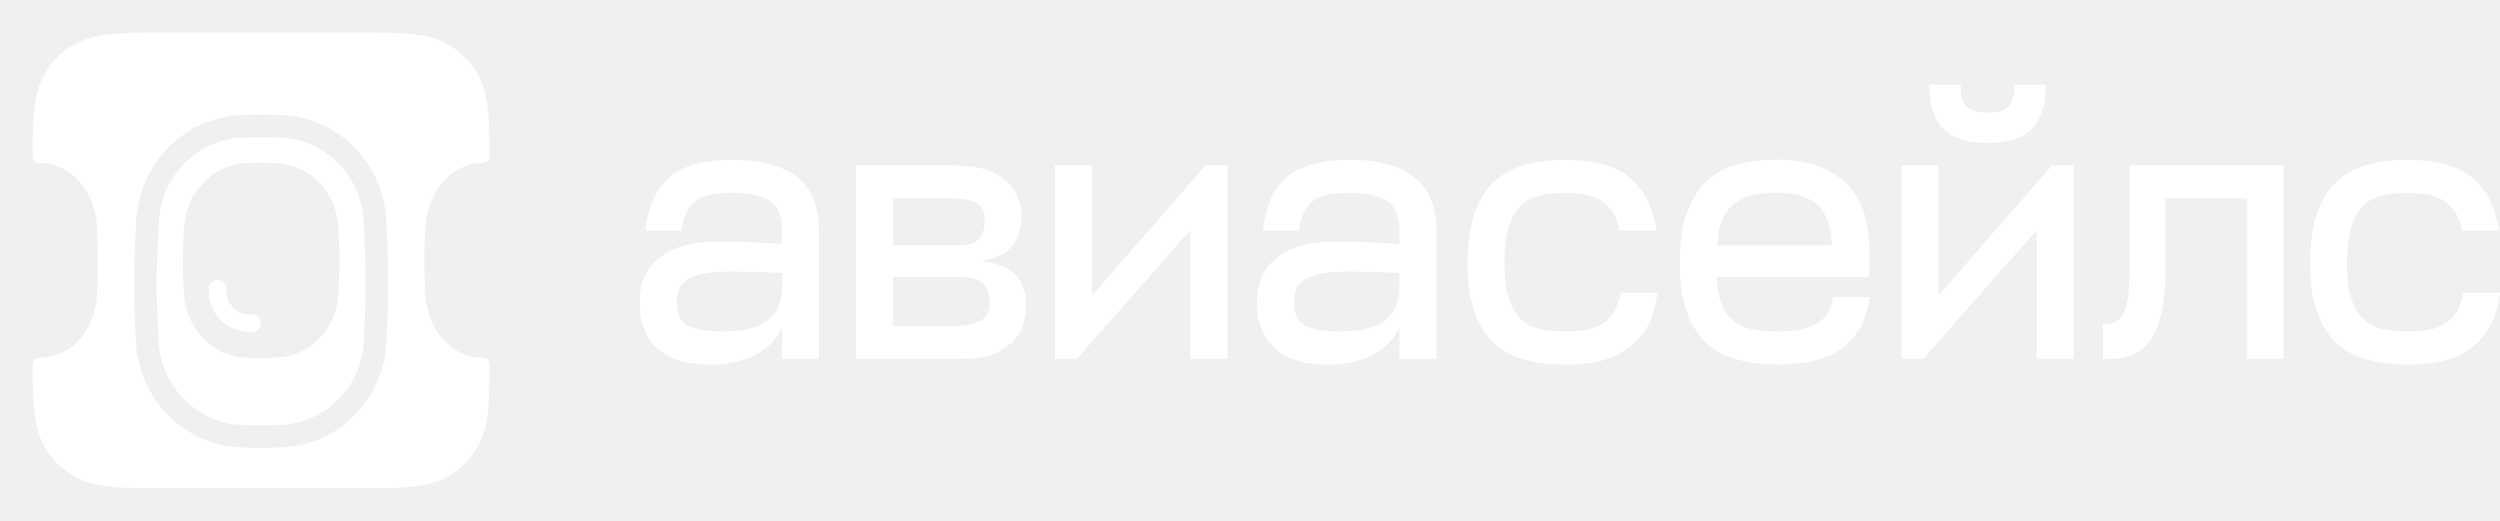
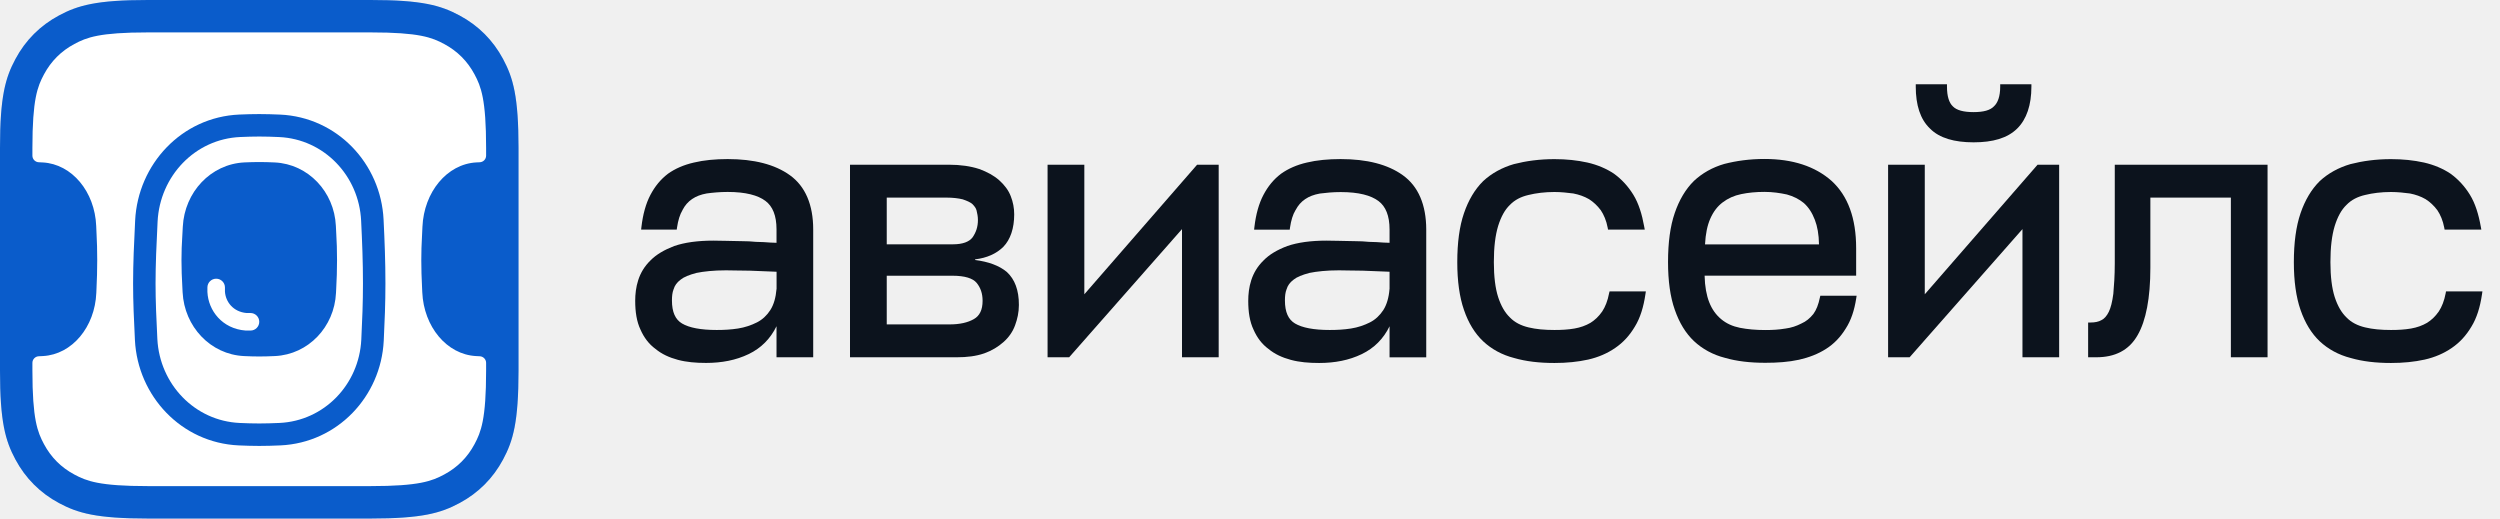
- <svg xmlns="http://www.w3.org/2000/svg" width="192" height="40" viewBox="0 0 192 40" fill="none">
-   <path d="M16.72 21.5C16.345 21.5 16.042 21.803 16.042 22.177V22.524L16.043 22.541C16.113 23.949 17.178 25.359 18.99 25.498L19.016 25.5H19.374C19.749 25.5 20.052 25.197 20.052 24.823C20.052 24.45 19.749 24.147 19.374 24.147H19.07C18.028 24.056 17.445 23.275 17.398 22.489V22.177C17.398 21.803 17.095 21.5 16.72 21.5Z" fill="white" />
-   <path fill-rule="evenodd" clip-rule="evenodd" d="M18.58 10.569C15.075 10.723 12.364 13.593 12.188 17.089C12.1 18.842 12.031 20.41 12.031 21.867C12.031 23.226 12.091 24.587 12.171 26.151C12.348 29.629 15.054 32.473 18.542 32.629C19.07 32.653 19.582 32.667 20.052 32.667C20.537 32.667 21.066 32.652 21.612 32.627C25.078 32.468 27.773 29.657 27.944 26.202C28.018 24.697 28.073 23.352 28.073 21.867C28.073 20.207 28.012 18.676 27.932 17.023C27.763 13.556 25.065 10.73 21.589 10.572C21.051 10.548 20.53 10.533 20.052 10.533C19.593 10.533 19.095 10.547 18.58 10.569ZM14.138 17.49C14.271 14.825 16.299 12.649 18.912 12.529C19.311 12.511 19.697 12.5 20.052 12.5C20.425 12.5 20.832 12.512 21.253 12.532C23.838 12.655 25.853 14.79 25.978 17.427C25.99 17.679 26.001 17.893 26.011 18.087C26.045 18.745 26.068 19.177 26.068 20.071C26.068 20.953 26.043 21.455 26.006 22.21C26 22.331 25.994 22.459 25.988 22.596C25.863 25.223 23.85 27.343 21.274 27.467C20.847 27.488 20.431 27.5 20.052 27.5C19.687 27.5 19.288 27.488 18.877 27.469C16.28 27.347 14.256 25.195 14.124 22.547C14.116 22.375 14.107 22.216 14.1 22.068L14.1 22.067C14.062 21.338 14.037 20.852 14.037 20.071C14.037 19.32 14.06 18.908 14.095 18.283C14.108 18.055 14.122 17.8 14.138 17.49Z" fill="white" />
-   <path fill-rule="evenodd" clip-rule="evenodd" d="M11.447 2.5H28.657C32.435 2.5 33.411 2.891 34.354 3.394C35.373 3.937 36.157 4.72 36.702 5.735C37.206 6.676 37.598 7.65 37.598 11.417V12.011C37.598 12.284 37.379 12.506 37.105 12.517C37.021 12.521 36.936 12.525 36.85 12.529C34.565 12.649 32.79 14.825 32.673 17.49C32.66 17.798 32.648 18.052 32.636 18.279L32.636 18.282L32.636 18.283C32.605 18.908 32.585 19.32 32.585 20.071C32.585 20.852 32.607 21.338 32.64 22.067C32.647 22.216 32.654 22.374 32.661 22.547C32.777 25.195 34.548 27.347 36.82 27.469C36.916 27.474 37.011 27.479 37.105 27.483C37.379 27.494 37.598 27.716 37.598 27.989V28.583C37.598 32.35 37.206 33.324 36.702 34.265C36.157 35.281 35.373 36.063 34.354 36.606C33.411 37.109 32.435 37.5 28.657 37.5H11.447C7.67 37.5 6.694 37.109 5.75 36.606C4.732 36.063 3.948 35.281 3.403 34.265C2.898 33.324 2.507 32.35 2.507 28.583V27.989C2.507 27.716 2.726 27.494 2.999 27.483C3.107 27.478 3.215 27.473 3.325 27.467C5.579 27.343 7.34 25.223 7.449 22.596C7.455 22.461 7.46 22.335 7.465 22.215L7.466 22.209C7.498 21.454 7.52 20.953 7.52 20.071C7.52 19.177 7.5 18.745 7.47 18.087C7.461 17.892 7.451 17.679 7.441 17.427C7.331 14.79 5.568 12.655 3.306 12.532C3.203 12.527 3.1 12.521 2.999 12.517C2.726 12.506 2.507 12.284 2.507 12.011V11.417C2.507 7.65 2.898 6.676 3.403 5.735C3.948 4.72 4.732 3.937 5.75 3.394C6.694 2.891 7.67 2.5 11.447 2.5ZM18.504 8.838C14.041 9.034 10.671 12.676 10.453 17.002C10.364 18.755 10.293 20.361 10.293 21.867C10.293 23.273 10.355 24.672 10.435 26.239C10.655 30.553 14.027 34.162 18.464 34.361C19.01 34.385 19.549 34.4 20.052 34.4C20.571 34.4 21.128 34.384 21.692 34.358C26.097 34.157 29.467 30.59 29.68 26.287C29.755 24.774 29.811 23.396 29.811 21.867C29.811 20.165 29.749 18.601 29.668 16.938C29.457 12.628 26.089 9.041 21.668 8.841C21.112 8.815 20.564 8.8 20.052 8.8C19.561 8.8 19.036 8.814 18.504 8.838Z" fill="white" />
-   <path d="M156.018 9.915C155.264 10.658 154.134 10.979 152.647 10.979C151.164 10.979 150.004 10.658 149.271 9.915C148.517 9.199 148.172 8.099 148.172 6.681V6.5H150.586V6.681C150.586 7.442 150.754 7.931 151.036 8.198L151.045 8.207C151.332 8.502 151.861 8.647 152.642 8.647C153.424 8.647 153.927 8.502 154.214 8.207L154.222 8.198C154.513 7.931 154.703 7.438 154.703 6.681V6.5H157.117V6.681C157.117 8.103 156.742 9.204 156.018 9.915Z" fill="white" />
-   <path fill-rule="evenodd" clip-rule="evenodd" d="M140.252 24.223C140.485 23.901 140.644 23.498 140.755 22.964L140.79 22.814H143.596L143.565 23.022C143.424 23.937 143.164 24.721 142.749 25.355C142.343 26.012 141.844 26.528 141.227 26.918C140.613 27.307 139.916 27.574 139.139 27.751C138.332 27.927 137.471 27.986 136.532 27.986C135.362 27.986 134.33 27.869 133.407 27.601C132.48 27.366 131.664 26.918 131.02 26.315C130.376 25.708 129.882 24.898 129.533 23.892C129.184 22.909 129.012 21.673 129.012 20.21C129.012 18.715 129.18 17.447 129.528 16.437C129.873 15.431 130.367 14.594 131.011 13.96L131.016 13.955C131.655 13.357 132.445 12.909 133.372 12.642H133.376C134.294 12.406 135.327 12.261 136.47 12.261C138.645 12.261 140.384 12.823 141.668 13.96C142.93 15.11 143.561 16.845 143.561 19.141V21.265H131.841C131.858 22.099 131.991 22.791 132.194 23.308C132.41 23.86 132.732 24.3 133.129 24.626C133.527 24.956 134.007 25.174 134.577 25.287C135.159 25.4 135.799 25.459 136.523 25.459C137.083 25.459 137.582 25.432 138.076 25.346H138.085C138.539 25.287 138.945 25.151 139.325 24.956L139.329 24.952H139.334C139.695 24.793 139.983 24.553 140.252 24.223ZM133.239 15.608C132.842 15.907 132.521 16.319 132.277 16.872C132.052 17.384 131.916 18.027 131.872 18.851H140.688C140.675 18.081 140.565 17.465 140.366 16.953C140.15 16.396 139.881 15.989 139.515 15.662C139.144 15.359 138.716 15.142 138.204 15.001C137.679 14.888 137.097 14.802 136.465 14.802C135.799 14.802 135.217 14.861 134.665 14.974C134.127 15.083 133.641 15.305 133.239 15.608Z" fill="white" />
-   <path d="M163.454 22.66C163.507 22.058 163.564 21.283 163.564 20.305V12.705H175.382V27.561H172.544V15.241H166.318V20.654C166.318 22.986 165.978 24.735 165.334 25.849C164.672 27.017 163.59 27.561 162.13 27.561H161.504V24.879H161.68C162.033 24.879 162.311 24.82 162.527 24.698L162.536 24.694L162.54 24.689C162.743 24.599 162.946 24.377 163.105 24.051C163.26 23.729 163.37 23.29 163.454 22.66Z" fill="white" />
-   <path d="M124.454 22.619C124.343 23.208 124.154 23.675 123.92 24.028C123.651 24.413 123.36 24.685 123.015 24.902C122.64 25.119 122.239 25.26 121.775 25.341C121.281 25.427 120.783 25.455 120.222 25.455C119.468 25.455 118.805 25.396 118.227 25.255C117.632 25.115 117.155 24.87 116.789 24.494L116.785 24.49C116.388 24.109 116.092 23.589 115.871 22.914C115.655 22.243 115.54 21.338 115.54 20.219C115.54 19.073 115.65 18.163 115.871 17.433C116.092 16.727 116.388 16.179 116.785 15.803L116.789 15.798C117.155 15.422 117.632 15.173 118.227 15.037C118.805 14.897 119.472 14.811 120.222 14.811C120.743 14.811 121.241 14.865 121.691 14.924C122.124 15.01 122.526 15.146 122.901 15.364C123.245 15.581 123.54 15.857 123.809 16.215C124.048 16.568 124.238 17.008 124.343 17.565L124.37 17.71H127.212L127.172 17.497C127 16.528 126.74 15.69 126.33 15.024C125.923 14.367 125.425 13.828 124.842 13.407L124.838 13.402C124.255 13.013 123.554 12.714 122.777 12.537C121.974 12.361 121.14 12.275 120.227 12.275C119.053 12.275 118.024 12.42 117.106 12.655H117.102C116.176 12.922 115.359 13.371 114.715 13.969L114.711 13.973C114.066 14.607 113.572 15.445 113.228 16.451C112.879 17.461 112.712 18.729 112.712 20.223C112.712 21.686 112.883 22.923 113.228 23.906C113.572 24.911 114.071 25.722 114.715 26.329C115.359 26.931 116.176 27.38 117.102 27.615C118.024 27.882 119.057 28 120.227 28C121.171 28 122.031 27.914 122.834 27.737C123.615 27.561 124.313 27.262 124.926 26.84C125.544 26.419 126.038 25.88 126.448 25.192C126.859 24.526 127.119 23.688 127.265 22.687L127.296 22.479H124.489L124.454 22.619Z" fill="white" />
-   <path d="M189.158 22.619L189.185 22.47V22.479H192L191.969 22.687C191.824 23.688 191.563 24.526 191.153 25.192C190.742 25.88 190.248 26.419 189.63 26.84C189.017 27.262 188.32 27.561 187.539 27.737C186.736 27.914 185.875 28 184.931 28C183.762 28 182.729 27.882 181.806 27.615C180.88 27.38 180.063 26.931 179.419 26.329C178.775 25.722 178.281 24.911 177.932 23.906C177.588 22.923 177.416 21.686 177.416 20.223C177.416 18.729 177.583 17.461 177.932 16.451C178.276 15.445 178.771 14.607 179.415 13.973L179.419 13.969C180.063 13.371 180.88 12.922 181.806 12.655H181.811C182.729 12.42 183.757 12.275 184.931 12.275C185.844 12.275 186.678 12.361 187.481 12.537C188.262 12.714 188.96 13.013 189.542 13.402L189.547 13.407C190.129 13.828 190.627 14.367 191.033 15.024C191.444 15.69 191.704 16.528 191.877 17.497L191.916 17.71H189.074L189.048 17.565C188.942 17.008 188.752 16.568 188.514 16.215C188.245 15.857 187.949 15.581 187.605 15.364C187.23 15.146 186.828 15.01 186.396 14.924C185.946 14.865 185.447 14.811 184.927 14.811C184.176 14.811 183.51 14.897 182.932 15.037C182.336 15.173 181.86 15.422 181.493 15.798L181.489 15.803C181.092 16.179 180.796 16.727 180.575 17.433C180.355 18.163 180.244 19.073 180.244 20.219C180.244 21.338 180.359 22.243 180.575 22.914C180.796 23.589 181.092 24.109 181.489 24.49L181.493 24.494C181.86 24.87 182.336 25.115 182.932 25.255C183.51 25.396 184.172 25.455 184.927 25.455C185.487 25.455 185.985 25.427 186.48 25.341C186.943 25.26 187.344 25.119 187.72 24.902C188.064 24.685 188.355 24.413 188.624 24.028C188.858 23.675 189.048 23.208 189.158 22.619Z" fill="white" />
-   <path fill-rule="evenodd" clip-rule="evenodd" d="M108.506 13.52C107.337 12.678 105.713 12.27 103.688 12.27C102.716 12.27 101.83 12.356 101.079 12.537C100.298 12.714 99.627 13.013 99.072 13.407L99.067 13.412C98.507 13.837 98.065 14.376 97.717 15.037C97.364 15.703 97.135 16.537 97.02 17.51L96.998 17.714H99.751L99.773 17.56C99.857 16.994 99.989 16.555 100.201 16.206L100.21 16.197C100.395 15.844 100.629 15.576 100.942 15.364C101.256 15.151 101.627 15.01 102.085 14.929C102.531 14.87 103.087 14.816 103.696 14.816C105.095 14.816 106.035 15.074 106.613 15.504C107.174 15.921 107.473 16.636 107.473 17.705V18.729C107.145 18.725 106.845 18.703 106.559 18.682L106.45 18.674H106.432C106.075 18.674 105.713 18.647 105.346 18.616H105.329C105.139 18.616 104.954 18.611 104.755 18.602H104.738C104.535 18.593 104.318 18.588 104.089 18.588C103.877 18.588 103.661 18.584 103.427 18.575H103.387C103.14 18.566 102.875 18.561 102.593 18.561C101.366 18.561 100.356 18.706 99.57 18.978H99.566C98.789 19.272 98.171 19.63 97.725 20.092C97.254 20.549 96.954 21.066 96.777 21.614C96.601 22.157 96.543 22.701 96.543 23.208C96.543 24.06 96.658 24.816 96.954 25.432C97.218 26.034 97.602 26.551 98.109 26.918C98.586 27.311 99.173 27.583 99.84 27.76C100.51 27.941 101.234 28 102.028 28C103.233 28 104.336 27.792 105.324 27.316C106.282 26.854 107.001 26.134 107.473 25.169V27.565H110.311V17.696C110.306 15.798 109.698 14.372 108.506 13.52ZM107.469 22.298C107.416 22.973 107.248 23.516 106.993 23.915C106.723 24.327 106.379 24.653 105.96 24.866C105.523 25.088 105.033 25.255 104.486 25.341C103.93 25.427 103.405 25.455 102.844 25.455C101.609 25.455 100.718 25.282 100.166 24.956C99.65 24.653 99.38 24.091 99.38 23.172C99.38 22.864 99.407 22.57 99.509 22.311L99.517 22.293C99.588 22.044 99.76 21.786 100.047 21.578L100.056 21.569C100.307 21.365 100.722 21.197 101.282 21.052C101.834 20.939 102.611 20.853 103.559 20.853C103.828 20.853 104.107 20.858 104.402 20.866H104.442C104.751 20.876 105.077 20.88 105.417 20.88C106.048 20.907 106.745 20.934 107.473 20.962V22.298H107.469Z" fill="white" />
-   <path fill-rule="evenodd" clip-rule="evenodd" d="M75.419 20.056C76.439 20.187 77.268 20.477 77.873 20.98C78.486 21.546 78.808 22.384 78.804 23.525C78.804 24.105 78.684 24.617 78.508 25.097C78.327 25.59 78.027 26.021 77.612 26.388C77.202 26.75 76.703 27.053 76.116 27.262H76.112C75.494 27.475 74.797 27.561 73.994 27.561H65.742V12.705H73.376C74.294 12.705 75.079 12.823 75.719 13.031H75.728C76.363 13.267 76.867 13.538 77.281 13.905C77.692 14.272 77.996 14.671 78.177 15.137C78.353 15.59 78.442 16.047 78.442 16.537C78.442 17.61 78.15 18.475 77.599 19.041L77.595 19.046C77.056 19.571 76.333 19.897 75.419 20.006V20.056ZM73.182 15.241H68.584V18.846H73.694C74.461 18.846 74.96 18.652 75.22 18.312C75.481 17.936 75.635 17.51 75.635 16.971C75.635 16.704 75.587 16.464 75.53 16.233C75.486 16.057 75.375 15.912 75.212 15.744C75.044 15.599 74.797 15.49 74.461 15.377C74.14 15.296 73.702 15.241 73.182 15.241ZM73.433 25.024C74.236 25.024 74.854 24.884 75.327 24.612C75.763 24.363 75.997 23.91 75.997 23.204C75.997 22.633 75.838 22.184 75.53 21.813C75.242 21.474 74.638 21.27 73.658 21.27H68.584V25.024H73.433Z" fill="white" />
-   <path d="M83.865 22.701V12.705H81.023V27.561H82.691L91.42 17.674V27.561H94.257V12.705H92.589L83.865 22.701Z" fill="white" />
-   <path fill-rule="evenodd" clip-rule="evenodd" d="M56.281 12.27C58.306 12.27 59.931 12.678 61.1 13.52C62.287 14.372 62.896 15.798 62.896 17.696V27.561H60.058V25.165C59.586 26.129 58.871 26.85 57.909 27.311C56.921 27.787 55.818 27.995 54.613 27.995C53.819 27.995 53.095 27.937 52.425 27.755C51.758 27.579 51.171 27.307 50.694 26.913C50.187 26.546 49.803 26.03 49.538 25.427C49.243 24.811 49.128 24.055 49.128 23.204C49.128 22.696 49.185 22.153 49.362 21.609C49.538 21.061 49.838 20.545 50.31 20.087C50.761 19.63 51.378 19.272 52.146 18.978H52.151C52.936 18.706 53.947 18.561 55.173 18.561C55.456 18.561 55.721 18.566 55.968 18.575H56.007C56.242 18.584 56.458 18.588 56.67 18.588C56.899 18.588 57.115 18.593 57.318 18.602H57.336C57.534 18.611 57.72 18.616 57.909 18.616H57.927C58.298 18.647 58.66 18.674 59.017 18.674H59.035L59.144 18.682C59.429 18.703 59.73 18.725 60.058 18.729V17.696C60.058 16.627 59.758 15.912 59.198 15.495C58.62 15.065 57.68 14.806 56.281 14.806C55.672 14.806 55.116 14.861 54.67 14.92C54.207 15.001 53.841 15.142 53.527 15.354C53.214 15.567 52.98 15.835 52.795 16.188L52.791 16.192V16.201C52.583 16.55 52.447 16.989 52.362 17.556L52.34 17.71H49.587L49.609 17.506C49.724 16.532 49.953 15.699 50.306 15.033C50.655 14.372 51.096 13.833 51.657 13.407L51.661 13.402C52.217 13.008 52.888 12.714 53.673 12.537C54.423 12.356 55.31 12.27 56.281 12.27ZM59.582 23.915C59.838 23.516 60.001 22.973 60.058 22.298H60.063V20.962C59.334 20.934 58.633 20.907 58.007 20.88C57.667 20.88 57.34 20.876 57.031 20.866H56.991C56.696 20.858 56.418 20.853 56.149 20.853C55.2 20.853 54.423 20.939 53.872 21.052C53.311 21.197 52.896 21.365 52.645 21.569L52.636 21.578C52.349 21.786 52.177 22.044 52.107 22.293L52.098 22.311C51.996 22.57 51.97 22.864 51.97 23.172C51.97 24.091 52.239 24.653 52.755 24.956C53.307 25.282 54.198 25.455 55.434 25.455C55.994 25.455 56.519 25.427 57.075 25.341C57.623 25.255 58.112 25.088 58.549 24.866C58.969 24.653 59.317 24.327 59.582 23.915Z" fill="white" />
-   <path d="M148.87 22.701V12.705H146.032V27.561H147.696L156.424 17.674V27.561H159.262V12.705H157.594L148.87 22.701Z" fill="white" />
+ <svg xmlns="http://www.w3.org/2000/svg" width="135" height="28" viewBox="0 0 135 28" fill="none">
+   <g clip-path="url(#clip0_418_13855)">
+     <path fill-rule="evenodd" clip-rule="evenodd" d="M7.992 0L20.008 0C22.787 0 23.795 0.289 24.811 0.833C25.827 1.376 26.624 2.173 27.167 3.189C27.711 4.205 28 5.213 28 7.992V20.008C28 22.787 27.711 23.795 27.167 24.811C26.624 25.827 25.827 26.624 24.811 27.167C23.795 27.711 22.787 28 20.008 28H7.992C5.213 28 4.205 27.711 3.189 27.167C2.173 26.624 1.376 25.827 0.833 24.811C0.289 23.795 0 22.787 0 20.008L0 7.992C0 5.213 0.289 4.205 0.833 3.189C1.376 2.173 2.173 1.376 3.189 0.833C4.205 0.289 5.213 0 7.992 0Z" fill="#0C73FE" />
+     <path fill-rule="evenodd" clip-rule="evenodd" d="M7.992 0L20.008 0C22.787 0 23.795 0.289 24.811 0.833C25.827 1.376 26.624 2.173 27.167 3.189C27.711 4.205 28 5.213 28 7.992V20.008C28 22.787 27.711 23.795 27.167 24.811C26.624 25.827 25.827 26.624 24.811 27.167C23.795 27.711 22.787 28 20.008 28H7.992C5.213 28 4.205 27.711 3.189 27.167C2.173 26.624 1.376 25.827 0.833 24.811C0.289 23.795 0 22.787 0 20.008L0 7.992C0 5.213 0.289 4.205 0.833 3.189C1.376 2.173 2.173 1.376 3.189 0.833C4.205 0.289 5.213 0 7.992 0Z" fill="black" fill-opacity="0.2" />
+     <path d="M11.674 15.05C11.412 15.05 11.2 15.262 11.2 15.524V15.767L11.201 15.779C11.25 16.764 11.993 17.751 13.258 17.849L13.277 17.85H13.527C13.788 17.85 14 17.638 14 17.377C14 17.115 13.788 16.903 13.527 16.903H13.314C12.587 16.839 12.18 16.293 12.147 15.742V15.524C12.147 15.262 11.935 15.05 11.674 15.05Z" fill="white" />
+     <path fill-rule="evenodd" clip-rule="evenodd" d="M12.972 7.399C10.525 7.506 8.633 9.515 8.51 11.962C8.448 13.189 8.4 14.287 8.4 15.307C8.4 16.258 8.442 17.211 8.497 18.305C8.621 20.74 10.51 22.731 12.945 22.84C13.314 22.857 13.672 22.867 14 22.867C14.338 22.867 14.708 22.856 15.089 22.839C17.509 22.728 19.391 20.76 19.51 18.341C19.562 17.288 19.6 16.347 19.6 15.307C19.6 14.145 19.558 13.073 19.501 11.916C19.383 9.489 17.5 7.511 15.073 7.401C14.698 7.383 14.334 7.373 14 7.373C13.68 7.373 13.332 7.383 12.972 7.399ZM9.871 12.243C9.964 10.378 11.38 8.855 13.204 8.77C13.482 8.758 13.752 8.75 14 8.75C14.26 8.75 14.545 8.758 14.838 8.772C16.643 8.859 18.05 10.353 18.137 12.199C18.145 12.375 18.153 12.525 18.16 12.661C18.184 13.122 18.2 13.424 18.2 14.049C18.2 14.667 18.183 15.018 18.157 15.547C18.153 15.632 18.148 15.721 18.144 15.817C18.057 17.656 16.651 19.14 14.853 19.227C14.555 19.241 14.265 19.25 14 19.25C13.745 19.25 13.466 19.242 13.179 19.228C11.366 19.143 9.953 17.637 9.861 15.783C9.855 15.662 9.849 15.551 9.844 15.448L9.844 15.447C9.818 14.937 9.8 14.596 9.8 14.049C9.8 13.524 9.816 13.236 9.841 12.798C9.85 12.639 9.86 12.46 9.871 12.243Z" fill="white" />
+     <path fill-rule="evenodd" clip-rule="evenodd" d="M7.992 1.75H20.008C22.645 1.75 23.327 2.024 23.985 2.376C24.696 2.756 25.244 3.304 25.624 4.015C25.976 4.673 26.25 5.355 26.25 7.992V8.407C26.25 8.598 26.097 8.754 25.906 8.762C25.847 8.764 25.788 8.767 25.728 8.77C24.132 8.855 22.893 10.378 22.812 12.243C22.802 12.459 22.794 12.637 22.786 12.795L22.786 12.797L22.786 12.798C22.764 13.236 22.75 13.524 22.75 14.049C22.75 14.596 22.765 14.937 22.788 15.447C22.793 15.551 22.798 15.662 22.803 15.783C22.884 17.637 24.12 19.143 25.707 19.228C25.774 19.232 25.84 19.235 25.906 19.238C26.097 19.246 26.25 19.402 26.25 19.593V20.008C26.25 22.645 25.976 23.327 25.624 23.985C25.244 24.696 24.696 25.244 23.985 25.624C23.327 25.976 22.645 26.25 20.008 26.25H7.992C5.355 26.25 4.673 25.976 4.015 25.624C3.304 25.244 2.756 24.696 2.376 23.985C2.024 23.327 1.75 22.645 1.75 20.008V19.593C1.75 19.402 1.903 19.246 2.094 19.238C2.169 19.235 2.245 19.231 2.322 19.227C3.895 19.14 5.124 17.656 5.201 15.817C5.205 15.723 5.209 15.634 5.212 15.551L5.212 15.547C5.235 15.018 5.25 14.667 5.25 14.049C5.25 13.424 5.236 13.121 5.215 12.661C5.209 12.525 5.202 12.375 5.195 12.199C5.119 10.353 3.888 8.859 2.308 8.772C2.236 8.768 2.165 8.765 2.094 8.762C1.903 8.754 1.75 8.598 1.75 8.407V7.992C1.75 5.355 2.024 4.673 2.376 4.015C2.756 3.304 3.304 2.756 4.015 2.376C4.673 2.024 5.355 1.75 7.992 1.75ZM12.919 6.186C9.803 6.323 7.45 8.873 7.298 11.901C7.236 13.128 7.187 14.253 7.187 15.307C7.187 16.291 7.23 17.271 7.286 18.367C7.439 21.387 9.793 23.913 12.891 24.052C13.273 24.069 13.649 24.08 14 24.08C14.362 24.08 14.751 24.069 15.145 24.051C18.22 23.91 20.573 21.413 20.722 18.401C20.774 17.342 20.813 16.377 20.813 15.307C20.813 14.115 20.77 13.02 20.713 11.857C20.566 8.84 18.215 6.329 15.128 6.188C14.74 6.171 14.357 6.16 14 6.16C13.657 6.16 13.291 6.17 12.919 6.186Z" fill="white" />
+     <path d="M108.929 6.941C108.402 7.461 107.614 7.686 106.575 7.686C105.54 7.686 104.73 7.461 104.219 6.941C103.692 6.44 103.451 5.67 103.451 4.678V4.551H105.137V4.678C105.137 5.21 105.254 5.553 105.451 5.74L105.457 5.746C105.657 5.952 106.027 6.054 106.572 6.054C107.118 6.054 107.469 5.952 107.669 5.746L107.675 5.74C107.879 5.553 108.011 5.207 108.011 4.678V4.551H109.696V4.678C109.696 5.673 109.434 6.444 108.929 6.941Z" fill="#0C131D" />
+     <path fill-rule="evenodd" clip-rule="evenodd" d="M97.921 16.957C98.085 16.732 98.195 16.449 98.272 16.075L98.297 15.971H100.257L100.235 16.116C100.136 16.757 99.955 17.305 99.665 17.749C99.382 18.209 99.033 18.57 98.602 18.843C98.174 19.116 97.687 19.303 97.145 19.426C96.581 19.55 95.98 19.591 95.324 19.591C94.508 19.591 93.787 19.509 93.143 19.322C92.496 19.157 91.926 18.843 91.476 18.421C91.026 17.997 90.681 17.429 90.438 16.725C90.194 16.037 90.074 15.172 90.074 14.148C90.074 13.101 90.191 12.214 90.435 11.507C90.675 10.803 91.02 10.216 91.47 9.772L91.473 9.769C91.92 9.351 92.471 9.037 93.118 8.85H93.121C93.762 8.685 94.483 8.584 95.281 8.584C96.8 8.584 98.014 8.977 98.91 9.772C99.791 10.578 100.232 11.792 100.232 13.399V14.886H92.049C92.061 15.47 92.154 15.955 92.296 16.316C92.446 16.703 92.671 17.011 92.949 17.239C93.226 17.47 93.562 17.622 93.959 17.702C94.366 17.781 94.813 17.822 95.318 17.822C95.709 17.822 96.057 17.803 96.402 17.743H96.409C96.726 17.702 97.009 17.607 97.274 17.47L97.277 17.467H97.28C97.533 17.356 97.733 17.188 97.921 16.957ZM93.026 10.927C92.748 11.136 92.523 11.424 92.354 11.811C92.197 12.169 92.101 12.62 92.071 13.197H98.226C98.217 12.658 98.14 12.226 98.001 11.868C97.85 11.478 97.662 11.193 97.407 10.964C97.148 10.752 96.849 10.6 96.492 10.502C96.125 10.422 95.718 10.362 95.278 10.362C94.813 10.362 94.406 10.403 94.021 10.483C93.645 10.559 93.306 10.714 93.026 10.927Z" fill="#0C131D" />
+     <path d="M114.12 15.863C114.157 15.441 114.198 14.899 114.198 14.214V8.894H122.448V19.293H120.467V10.67H116.12V14.458C116.12 16.091 115.883 17.315 115.433 18.095C114.971 18.913 114.216 19.293 113.196 19.293H112.759V17.416H112.882C113.128 17.416 113.323 17.375 113.473 17.29L113.48 17.286L113.483 17.283C113.624 17.22 113.766 17.064 113.877 16.836C113.985 16.611 114.062 16.303 114.12 15.863Z" fill="#0C131D" />
+     <path d="M86.892 15.834C86.815 16.247 86.682 16.573 86.519 16.82C86.331 17.09 86.128 17.28 85.887 17.432C85.625 17.584 85.345 17.683 85.022 17.74C84.677 17.8 84.328 17.819 83.937 17.819C83.41 17.819 82.948 17.778 82.544 17.68C82.129 17.581 81.796 17.41 81.54 17.147L81.537 17.144C81.26 16.877 81.053 16.513 80.899 16.04C80.748 15.571 80.668 14.937 80.668 14.154C80.668 13.352 80.745 12.715 80.899 12.204C81.053 11.71 81.26 11.326 81.537 11.063L81.54 11.06C81.796 10.796 82.129 10.622 82.544 10.527C82.948 10.429 83.413 10.368 83.937 10.368C84.301 10.368 84.649 10.407 84.963 10.448C85.265 10.508 85.545 10.603 85.807 10.755C86.047 10.908 86.254 11.101 86.442 11.351C86.608 11.599 86.741 11.906 86.815 12.296L86.833 12.398H88.817L88.789 12.249C88.669 11.57 88.487 10.984 88.201 10.518C87.918 10.058 87.569 9.681 87.163 9.386L87.16 9.383C86.753 9.11 86.263 8.901 85.721 8.777C85.16 8.653 84.578 8.593 83.94 8.593C83.121 8.593 82.403 8.695 81.762 8.859H81.759C81.112 9.046 80.542 9.36 80.092 9.779L80.089 9.782C79.639 10.226 79.294 10.812 79.054 11.516C78.81 12.223 78.693 13.111 78.693 14.157C78.693 15.181 78.814 16.047 79.054 16.735C79.294 17.439 79.642 18.006 80.092 18.431C80.542 18.853 81.112 19.166 81.759 19.331C82.403 19.518 83.124 19.601 83.94 19.601C84.599 19.601 85.2 19.541 85.761 19.417C86.306 19.293 86.793 19.084 87.221 18.789C87.653 18.494 87.998 18.117 88.284 17.635C88.571 17.169 88.752 16.582 88.854 15.882L88.876 15.736H86.916L86.892 15.834Z" fill="#0C131D" />
+     <path d="M132.067 15.834L132.085 15.73V15.736H134.051L134.029 15.882C133.928 16.582 133.746 17.169 133.459 17.635C133.173 18.117 132.828 18.494 132.396 18.789C131.968 19.084 131.481 19.293 130.936 19.417C130.375 19.541 129.775 19.601 129.115 19.601C128.299 19.601 127.578 19.518 126.934 19.331C126.287 19.166 125.717 18.853 125.267 18.431C124.817 18.006 124.472 17.439 124.229 16.735C123.989 16.047 123.868 15.181 123.868 14.157C123.868 13.111 123.986 12.223 124.229 11.516C124.469 10.812 124.814 10.226 125.264 9.782L125.267 9.779C125.717 9.36 126.287 9.046 126.934 8.859H126.937C127.578 8.695 128.296 8.593 129.115 8.593C129.753 8.593 130.335 8.653 130.896 8.777C131.441 8.901 131.928 9.11 132.335 9.383L132.338 9.386C132.744 9.681 133.093 10.058 133.376 10.518C133.663 10.984 133.844 11.57 133.965 12.249L133.992 12.398H132.008L131.99 12.296C131.916 11.906 131.783 11.599 131.617 11.351C131.429 11.101 131.223 10.908 130.982 10.755C130.72 10.603 130.44 10.508 130.138 10.448C129.824 10.407 129.476 10.368 129.112 10.368C128.588 10.368 128.123 10.429 127.72 10.527C127.304 10.622 126.971 10.796 126.715 11.06L126.712 11.063C126.435 11.326 126.228 11.71 126.074 12.204C125.92 12.715 125.843 13.352 125.843 14.154C125.843 14.937 125.923 15.571 126.074 16.04C126.228 16.513 126.435 16.877 126.712 17.144L126.715 17.147C126.971 17.41 127.304 17.581 127.72 17.68C128.123 17.778 128.585 17.819 129.112 17.819C129.503 17.819 129.852 17.8 130.197 17.74C130.52 17.683 130.8 17.584 131.062 17.432C131.303 17.28 131.506 17.09 131.694 16.82C131.857 16.573 131.99 16.247 132.067 15.834Z" fill="#0C131D" />
+     <path fill-rule="evenodd" clip-rule="evenodd" d="M75.757 9.465C74.941 8.875 73.807 8.59 72.393 8.59C71.715 8.59 71.096 8.65 70.572 8.777C70.027 8.901 69.558 9.11 69.17 9.386L69.167 9.389C68.776 9.687 68.468 10.064 68.225 10.527C67.978 10.993 67.818 11.576 67.738 12.258L67.722 12.401H69.645L69.66 12.293C69.719 11.897 69.811 11.589 69.959 11.345L69.965 11.339C70.095 11.091 70.258 10.904 70.477 10.755C70.695 10.606 70.954 10.508 71.275 10.451C71.586 10.41 71.974 10.372 72.399 10.372C73.376 10.372 74.032 10.552 74.436 10.854C74.827 11.145 75.036 11.646 75.036 12.394V13.111C74.807 13.108 74.597 13.093 74.398 13.078L74.322 13.073H74.309C74.06 13.073 73.807 13.054 73.551 13.032H73.539C73.406 13.032 73.277 13.028 73.138 13.022H73.126C72.984 13.016 72.834 13.013 72.673 13.013C72.525 13.013 72.374 13.009 72.211 13.003H72.183C72.011 12.997 71.826 12.994 71.629 12.994C70.772 12.994 70.067 13.095 69.518 13.285H69.515C68.973 13.491 68.542 13.742 68.231 14.065C67.901 14.385 67.692 14.747 67.568 15.13C67.445 15.511 67.405 15.891 67.405 16.247C67.405 16.843 67.485 17.372 67.692 17.803C67.876 18.225 68.144 18.586 68.499 18.843C68.831 19.119 69.241 19.309 69.706 19.433C70.175 19.56 70.68 19.601 71.234 19.601C72.076 19.601 72.846 19.455 73.536 19.122C74.204 18.799 74.707 18.295 75.036 17.619V19.296H77.017V12.388C77.014 11.06 76.589 10.061 75.757 9.465ZM75.033 15.609C74.996 16.082 74.879 16.462 74.701 16.741C74.513 17.03 74.272 17.258 73.98 17.407C73.675 17.562 73.333 17.68 72.951 17.74C72.562 17.8 72.196 17.819 71.805 17.819C70.942 17.819 70.32 17.698 69.934 17.47C69.574 17.258 69.386 16.865 69.386 16.221C69.386 16.006 69.404 15.799 69.475 15.619L69.481 15.606C69.531 15.432 69.651 15.251 69.851 15.105L69.857 15.099C70.033 14.956 70.323 14.839 70.714 14.737C71.099 14.658 71.641 14.598 72.304 14.598C72.492 14.598 72.686 14.601 72.892 14.607H72.92C73.135 14.614 73.363 14.617 73.601 14.617C74.041 14.636 74.528 14.655 75.036 14.674V15.609H75.033Z" fill="#0C131D" />
+     <path fill-rule="evenodd" clip-rule="evenodd" d="M52.657 14.04C53.368 14.132 53.948 14.335 54.37 14.687C54.798 15.083 55.023 15.669 55.02 16.468C55.02 16.874 54.937 17.233 54.813 17.569C54.687 17.914 54.477 18.215 54.188 18.472C53.901 18.726 53.553 18.938 53.144 19.084H53.14C52.709 19.233 52.222 19.293 51.662 19.293H45.9V8.894H51.23C51.871 8.894 52.419 8.977 52.866 9.123H52.872C53.316 9.287 53.667 9.478 53.957 9.734C54.243 9.991 54.456 10.27 54.582 10.597C54.706 10.914 54.767 11.234 54.767 11.576C54.767 12.328 54.564 12.933 54.179 13.33L54.176 13.333C53.8 13.701 53.294 13.929 52.657 14.005V14.04ZM51.095 10.67H47.884V13.193H51.452C51.988 13.193 52.336 13.057 52.518 12.819C52.7 12.556 52.808 12.258 52.808 11.881C52.808 11.694 52.774 11.526 52.734 11.364C52.703 11.24 52.626 11.139 52.512 11.022C52.395 10.92 52.222 10.844 51.988 10.765C51.763 10.708 51.458 10.67 51.095 10.67ZM51.27 17.518C51.831 17.518 52.262 17.419 52.592 17.229C52.897 17.055 53.06 16.738 53.06 16.243C53.06 15.844 52.949 15.53 52.734 15.27C52.533 15.032 52.111 14.889 51.427 14.889H47.884V17.518H51.27Z" fill="#0C131D" />
+     <path d="M58.554 15.891V8.894H56.569V19.293H57.734L63.828 12.372V19.293H65.809V8.894H64.644L58.554 15.891Z" fill="#0C131D" />
+     <path fill-rule="evenodd" clip-rule="evenodd" d="M39.295 8.59C40.709 8.59 41.843 8.875 42.659 9.465C43.488 10.061 43.913 11.06 43.913 12.388V19.293H41.932V17.616C41.602 18.291 41.103 18.796 40.432 19.119C39.742 19.452 38.971 19.598 38.13 19.598C37.576 19.598 37.071 19.556 36.602 19.43C36.137 19.306 35.727 19.116 35.395 18.84C35.04 18.583 34.772 18.222 34.587 17.8C34.381 17.369 34.301 16.839 34.301 16.243C34.301 15.888 34.341 15.508 34.464 15.127C34.587 14.744 34.797 14.382 35.127 14.062C35.441 13.742 35.872 13.491 36.408 13.285H36.411C36.96 13.095 37.665 12.994 38.522 12.994C38.719 12.994 38.904 12.997 39.076 13.003H39.104C39.267 13.009 39.418 13.013 39.566 13.013C39.726 13.013 39.877 13.016 40.019 13.022H40.031C40.17 13.028 40.299 13.032 40.432 13.032H40.444C40.703 13.054 40.956 13.073 41.205 13.073H41.217L41.294 13.078C41.493 13.093 41.703 13.108 41.932 13.111V12.388C41.932 11.64 41.723 11.139 41.331 10.847C40.928 10.546 40.272 10.365 39.295 10.365C38.87 10.365 38.482 10.403 38.17 10.445C37.847 10.502 37.591 10.6 37.372 10.749C37.154 10.898 36.99 11.085 36.861 11.332L36.858 11.335V11.342C36.713 11.586 36.618 11.893 36.559 12.29L36.544 12.398H34.621L34.637 12.255C34.717 11.573 34.877 10.99 35.123 10.524C35.367 10.061 35.675 9.684 36.066 9.386L36.069 9.383C36.457 9.107 36.926 8.901 37.474 8.777C37.998 8.65 38.617 8.59 39.295 8.59ZM41.599 16.741C41.778 16.462 41.892 16.082 41.932 15.609H41.935V14.674C41.427 14.655 40.937 14.636 40.499 14.617C40.262 14.617 40.034 14.614 39.819 14.607H39.791C39.584 14.601 39.39 14.598 39.203 14.598C38.54 14.598 37.998 14.658 37.613 14.737C37.221 14.839 36.932 14.956 36.756 15.099L36.75 15.105C36.55 15.251 36.43 15.432 36.38 15.606L36.374 15.619C36.303 15.799 36.285 16.006 36.285 16.221C36.285 16.865 36.473 17.258 36.833 17.47C37.218 17.698 37.841 17.819 38.703 17.819C39.095 17.819 39.461 17.8 39.849 17.74C40.231 17.68 40.574 17.562 40.879 17.407C41.171 17.258 41.415 17.03 41.599 16.741Z" fill="#0C131D" />
+     <path d="M103.938 15.891V8.894H101.957V19.293H103.119L109.213 12.372V19.293H111.194V8.894H110.029L103.938 15.891Z" fill="#0C131D" />
+   </g>
+   <defs>
+     <clipPath id="clip0_418_13855">
+       <rect width="134.05" height="28" fill="white" />
+     </clipPath>
+   </defs>
</svg>
